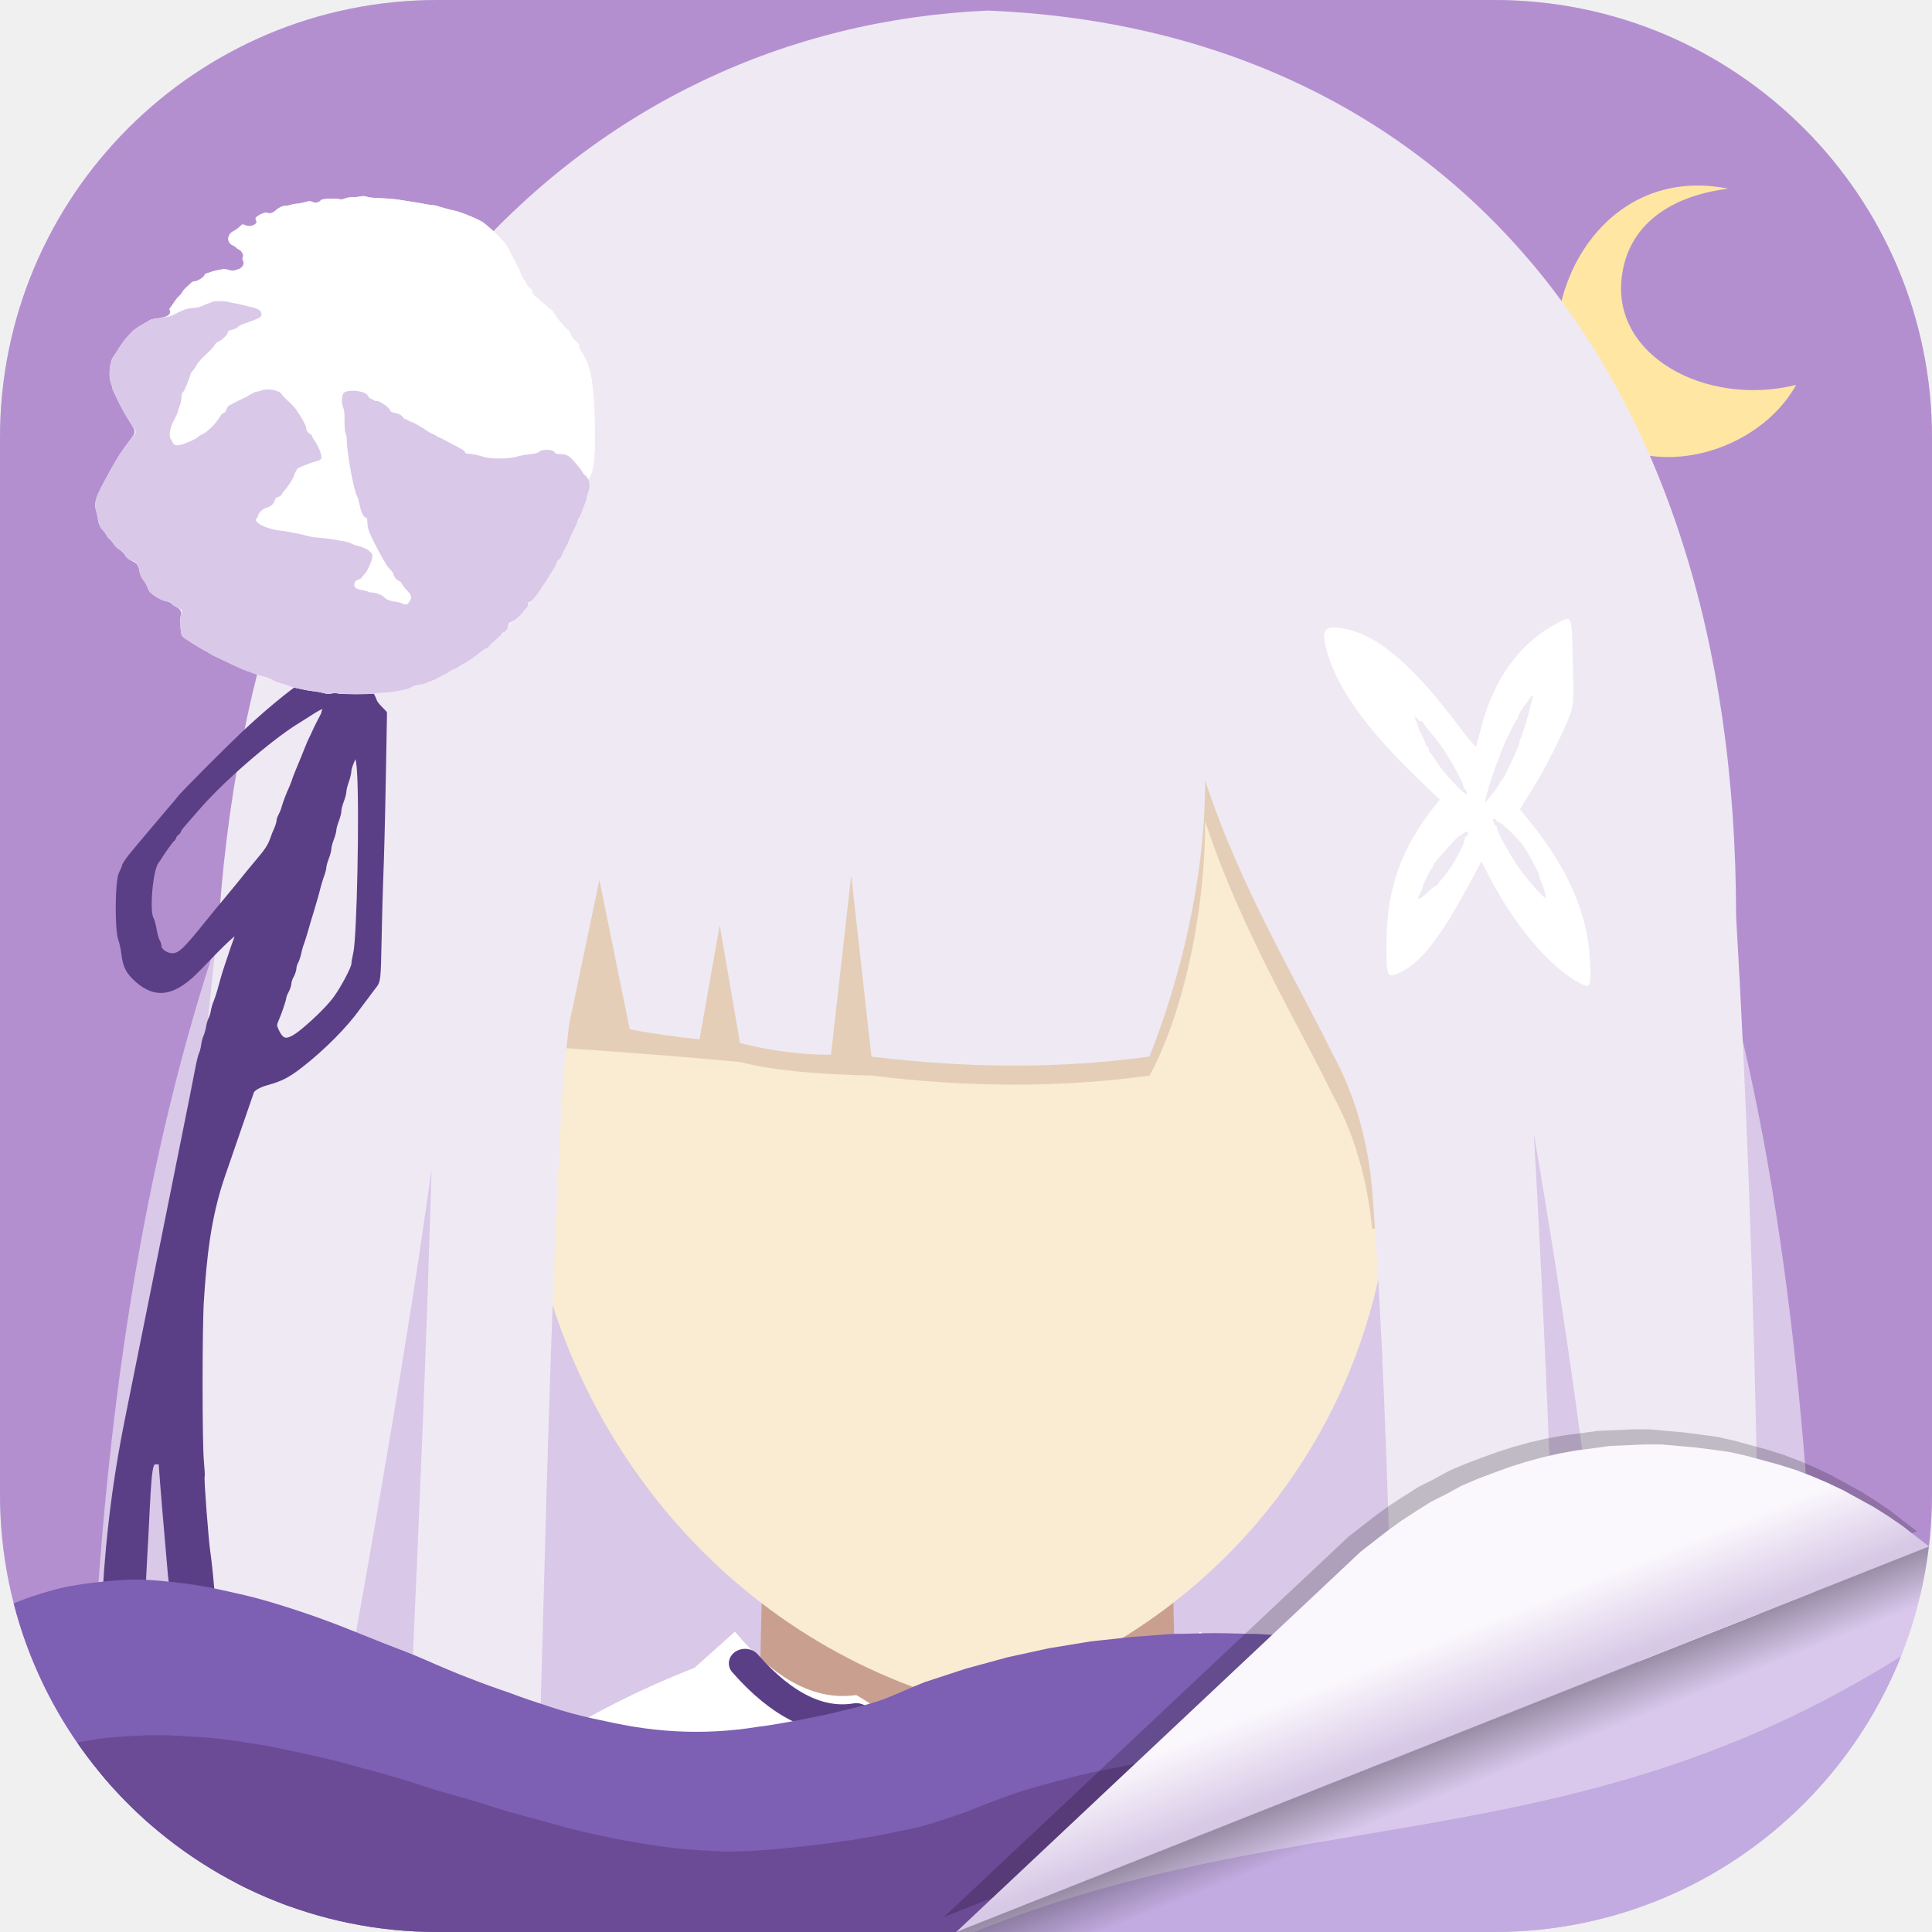
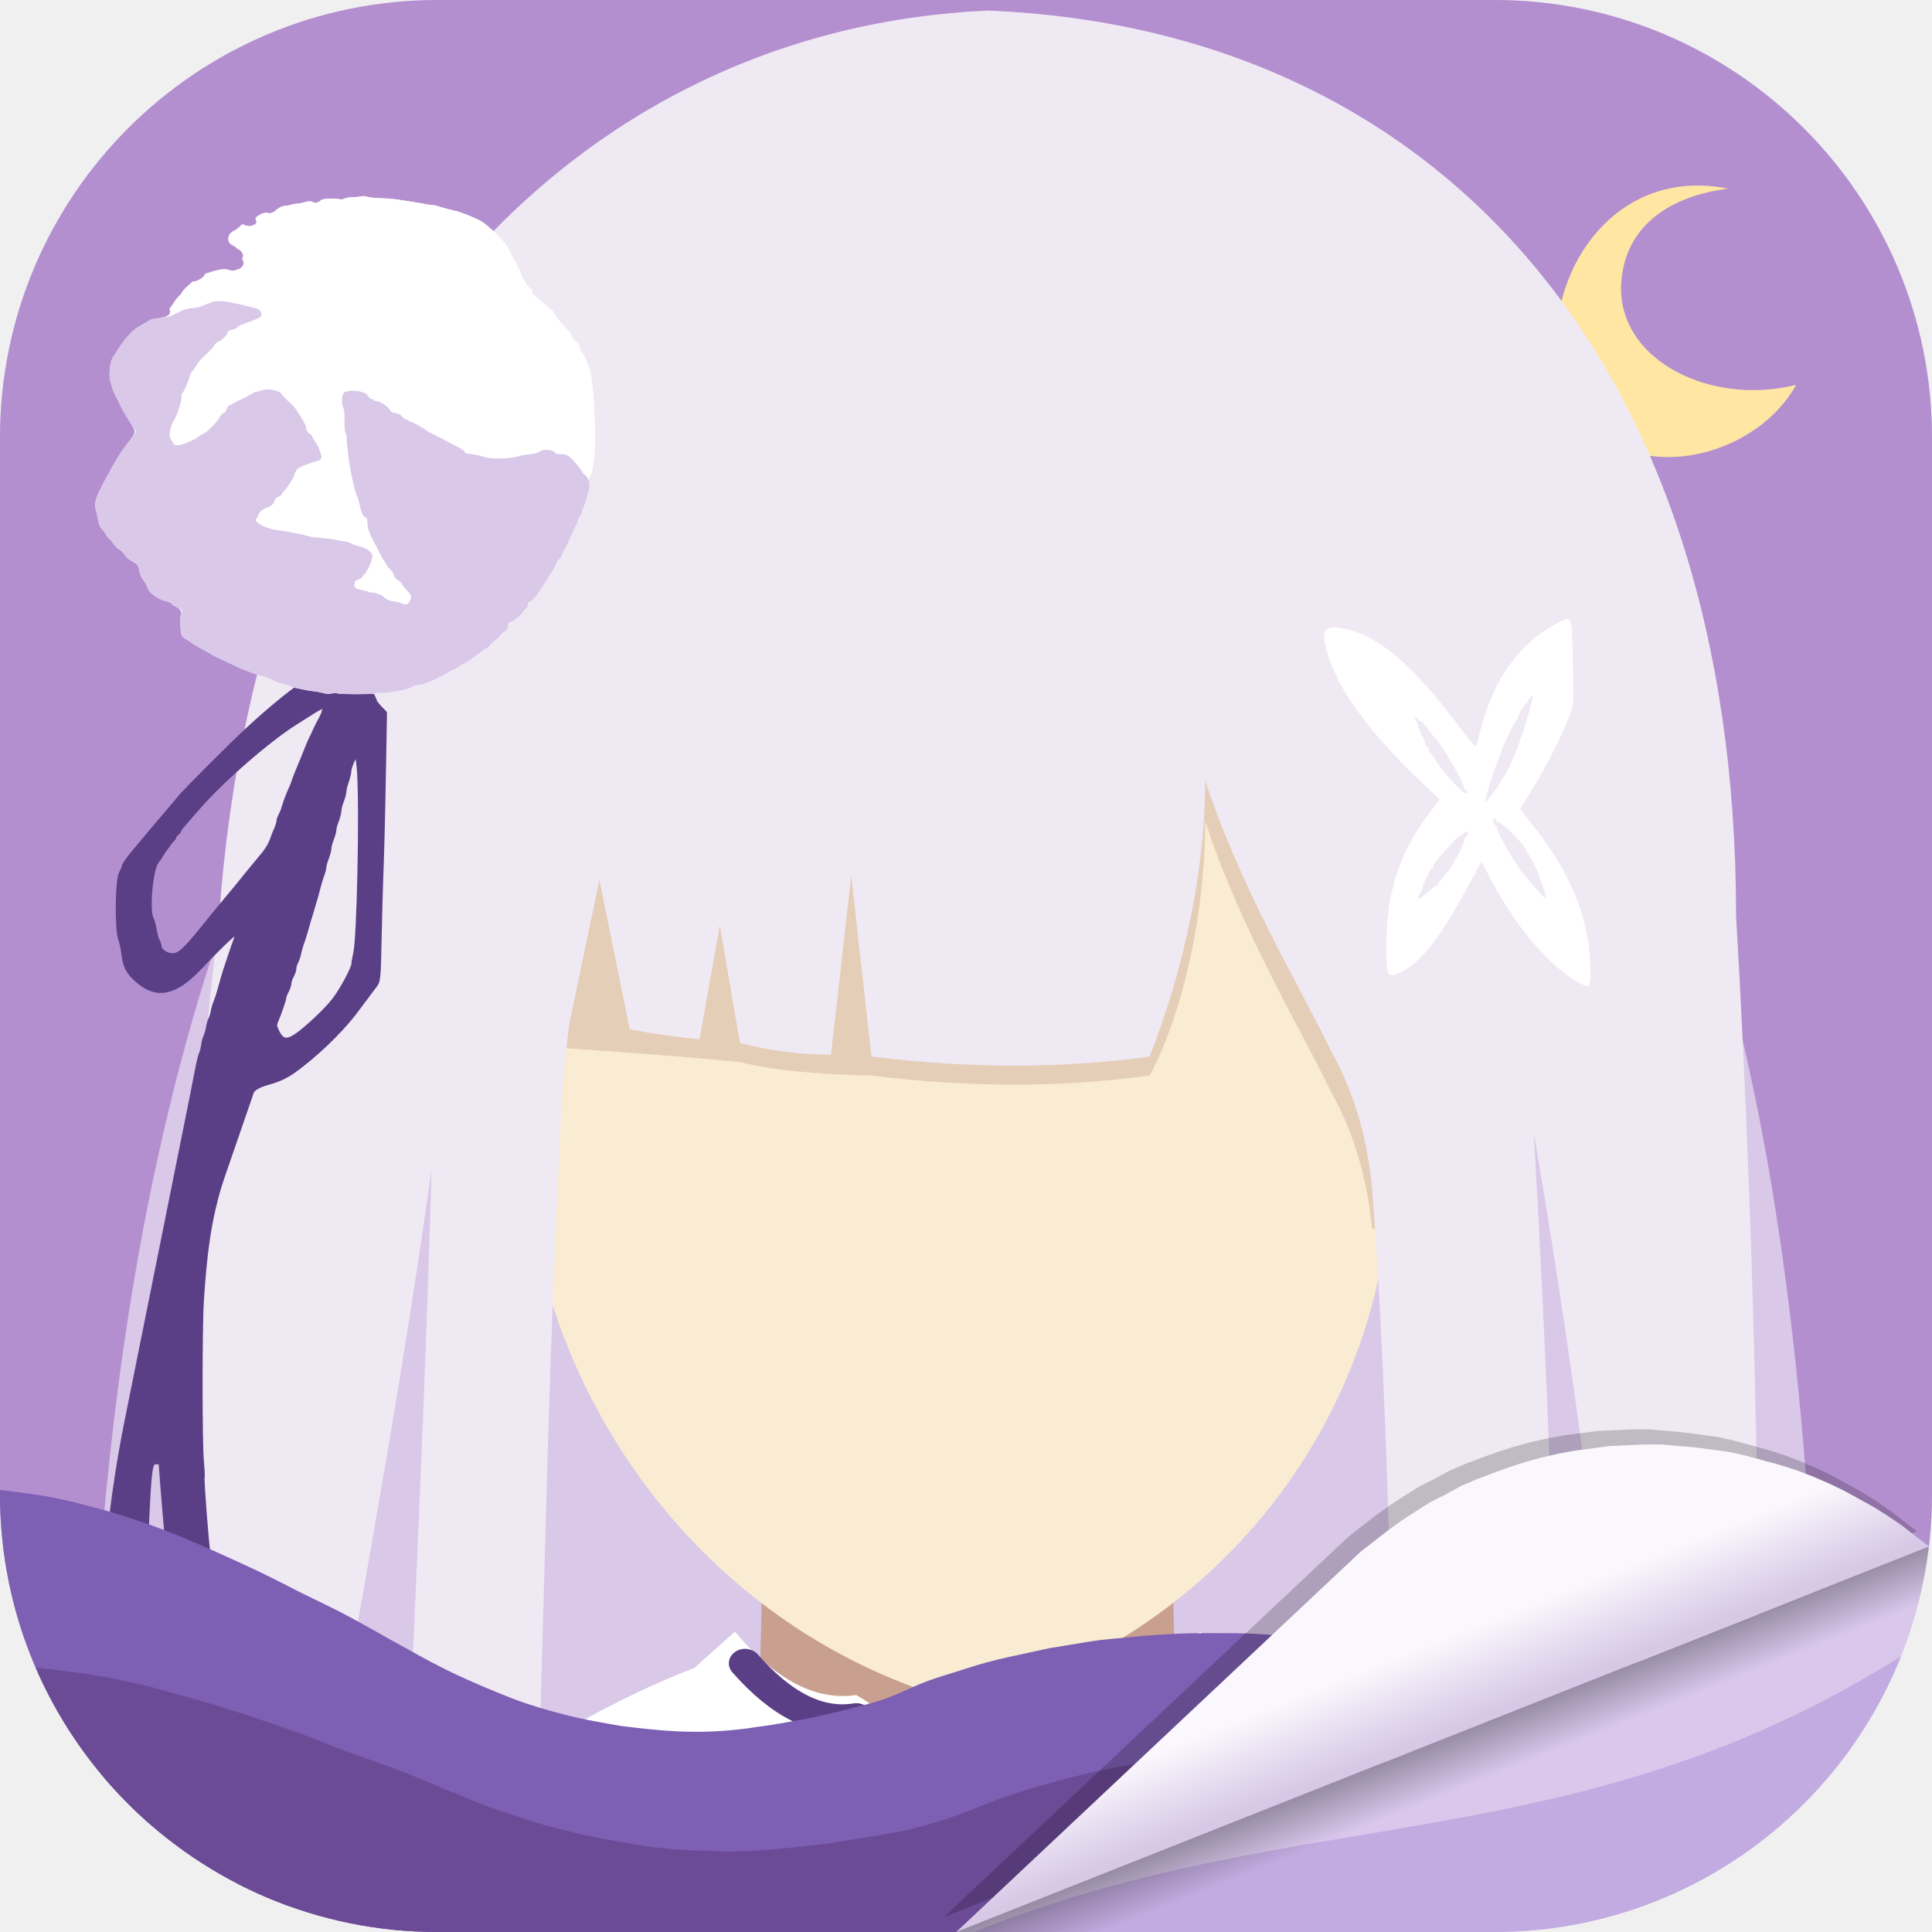
<svg xmlns="http://www.w3.org/2000/svg" viewBox="0 0 256 256">
  <defs>
    <clipPath id="cM">
      <rect width="256" height="256" rx="58" />
    </clipPath>
    <clipPath id="shM">
      <path d="M0 0 L256 0 L256 204.76 L126.68 256 L0 256 Z" />
    </clipPath>
    <linearGradient id="flM" gradientUnits="userSpaceOnUse" x1="191.0" y1="229.5" x2="182.5" y2="208.1">
      <stop offset="0" stop-color="#d7c8e6" />
      <stop offset=".5" stop-color="#fbf8fd" />
      <stop offset="1" stop-color="#fbf8fd" />
    </linearGradient>
    <linearGradient id="gsM" gradientUnits="userSpaceOnUse" x1="191.3" y1="230.4" x2="193.9" y2="236.9">
      <stop offset="0" stop-color="#000" stop-opacity=".3" />
      <stop offset="1" stop-color="#000" stop-opacity="0" />
    </linearGradient>
  </defs>
  <g clip-path="url(#cM)">
    <rect width="256" height="256" fill="#d9c8ec" />
    <path d="M120 260 C170 236 210 250 260 214 V260Z" fill="#c2abe0" />
    <path d="M126.68 256 L256 204.76 L256 256 Z" fill="url(#gsM)" />
    <g clip-path="url(#shM)">
      <rect width="256" height="256" fill="#b48fd0" />
      <path d="M229 25 C209 21 200 47 211 57 C219 64 233 60 238 51 C226 54 213 47 215 36 C216 30 221 26 229 25 Z" fill="#ffe7a3" />
      <g transform="translate(-46 -13) scale(1.34 1.2)">
        <path d="M44 256 C40 180 48 120 70 80 C92 40 164 40 190 80 C212 116 216 180 214 256 Z" fill="#d9c8e8" />
        <path d="M110 170 L150 170 L151 220 L109 220 Z" fill="#c9a08f" />
        <path d="M86 100 L86 138 C88 168 106 192 130 199 C154 192 172 168 172 138 L172 100 Z" fill="#f9ecd2" />
        <path d="M58 256 C60 226 80 205 103 195 L107 191 Q113 199 119 198 Q125 202 130 208 Q135 202 141 198 Q147 199 153 191 L157 195 C180 205 200 226 202 256 Z" fill="#ffffff" />
        <path d="M108 194.5 Q113.5 201.5 119 200.5 Q125 204.5 130 210.5 Q135 204.5 141 200.5 Q146.5 201.5 152 194.5" fill="none" stroke="#5b3f86" stroke-width="3.2" stroke-linecap="round" stroke-linejoin="round" />
        <path d="M92 102 L92 96 L140 84 L168 84 L168 102 Z" fill="#f9ecd2" />
        <path d="M88 92 L88 126.4 Q100 127.3 107.5 128.1 Q112 129.4 120.5 129.6 Q135 131.6 148 129.6 C151 123.5 153.5 112.5 153.5 101.5 C157 113.5 163 124.5 166 131.5 C168 135.5 169.5 140.5 170 146.5 L172 146.5 L172 92 Z" fill="#c9a08f" opacity=".4" />
        <path d="M50 256 C50 200 52 150 56 112 C60 50 92 14 132 12 C176 14 206 50 206 112 C208 150 209 200 208 256 L174 256 C172 210 172 170 170 142 C169.5 136 168 131 166 127 C163 120 157 109 153.5 97 C153.5 108 151 119 148 127.5 Q135 129.5 120.5 127.5 L118.5 107.5 L116.5 127.3 Q112 127.3 107.5 126 L105.5 113 L103.5 125.6 Q100 125.2 96.6 124.5 L93.6 108 L90.6 124 L90 130 C88 170 88 210 86 256 Z" fill="#efe9f4" />
        <path d="M77 140 C76 180 74 215 73 256 L60 256 C65 215 72 180 77 140 Z" fill="#d9c8e8" />
        <path d="M186 136 C188 175 189 215 189 256 L197 256 C196 215 192 175 186 136 Z" fill="#d9c8e8" />
        <g transform="translate(69.2 84.1) scale(0.1235) translate(-355 -87)">
          <g transform="translate(0 1480) scale(0.1 -0.1)" fill="#5b3f86" stroke="#5b3f86" stroke-width="60" stroke-linejoin="round">
            <path d="M3499 13900 C3475 13884 3445 13870 3433 13870 C3421 13870 3408 13865 3405 13860 C3399 13850 3200 13750 3187 13750 C3154 13750 2908 13530 2711 13324 C2577 13185 2195 12758 2172 12720 C2163 12706 2121 12651 2080 12598 C2039 12544 1978 12464 1945 12420 C1912 12376 1860 12307 1830 12267 C1771 12191 1730 12126 1730 12109 C1730 12103 1720 12078 1708 12052 C1677 11989 1674 11551 1703 11465 C1712 11438 1724 11376 1729 11328 C1741 11225 1763 11176 1831 11108 C1982 10957 2118 10987 2312 11213 C2516 11452 2612 11551 2627 11539 C2642 11526 2641 11499 2622 11445 C2616 11429 2601 11381 2589 11340 C2577 11299 2561 11245 2553 11220 C2545 11195 2533 11150 2525 11120 C2517 11090 2504 11036 2495 11000 C2486 10964 2472 10919 2465 10900 C2457 10881 2448 10845 2444 10820 C2441 10795 2432 10764 2425 10750 C2418 10736 2409 10703 2406 10677 C2402 10651 2393 10615 2386 10597 C2378 10579 2369 10541 2366 10511 C2362 10481 2354 10448 2348 10437 C2343 10426 2327 10356 2315 10281 C2302 10206 2284 10106 2276 10058 L1753.2 7153.5 C1676.8 6729 1623.7 6304.5 1594 5880 C1591 5844 1587 5781 1585 5739 C1584 5698 1579 5654 1576 5642 C1572 5630 1566 5545 1564 5453 C1557 5252 1551 5073 1549 5045 C1548 5034 1549 4994 1550 4955 C1551 4917 1552 4856 1551 4820 C1549 4684 1559 4262 1566 4190 C1570 4149 1573 4106 1572 4095 C1568 4024 1570 3949 1576 3939 C1580 3932 1584 3857 1586 3772 C1588 3686 1594 3594 1600 3566 C1605 3538 1610 3506 1609 3495 C1609 3484 1612 3426 1616 3365 C1619 3305 1622 3246 1622 3235 C1622 3224 1628 3179 1636 3135 C1651 3049 1660 2957 1665 2845 C1671 2708 1680 2650 1755 2225 C1797 1989 1833 1773 1835 1745 C1845 1617 1883 1435 1907 1403 C1942 1355 2009 1314 2046 1318 C2090 1322 2130 1397 2119 1455 C2114 1477 2109 1524 2106 1560 C2103 1596 2094 1661 2086 1705 C2078 1749 2076 1792 2080 1800 C2084 1808 2082 1848 2074 1889 C2066 1929 2062 1965 2065 1969 C2067 1973 2058 2038 2044 2114 C2031 2189 2021 2254 2024 2258 C2026 2262 2024 2288 2019 2315 C2013 2343 2007 2418 2005 2483 C2002 2547 1994 2638 1985 2684 C1976 2730 1970 2772 1971 2776 C1973 2781 1970 2814 1967 2850 C1963 2886 1958 2964 1955 3023 C1953 3082 1948 3135 1945 3140 C1937 3153 1930 3245 1925 3402 C1923 3472 1919 3534 1915 3539 C1909 3549 1904 3625 1895 3820 C1892 3883 1888 3951 1886 3970 C1881 4012 1880 4068 1882 4095 C1883 4106 1880 4165 1876 4225 C1871 4286 1869 4360 1869 4390 C1870 4420 1871 4450 1871 4455 C1871 4461 1868 4501 1864 4545 C1861 4589 1858 4632 1859 4640 C1859 4648 1860 4687 1859 4725 C1859 4764 1859 4932 1859 5100 C1859 5268 1859 5423 1859 5445 C1858 5517 1865 5749 1873 5895 C1875 5939 1881 6049 1885 6140 C1914 6801 1913 6800 1985 6800 C2027 6800 2027 6800 2029 6743 C2031 6687 2080 6038 2101 5780 C2107 5711 2118 5643 2126 5628 C2134 5614 2140 5582 2140 5558 C2140 5535 2147 5470 2155 5416 C2163 5361 2170 5297 2170 5274 C2170 5220 2189 5092 2201 5065 C2206 5054 2215 5014 2220 4975 C2226 4937 2232 4889 2235 4870 C2238 4851 2245 4797 2252 4750 C2258 4703 2269 4654 2275 4640 C2287 4616 2290 4597 2310 4431 C2315 4391 2324 4352 2330 4345 C2335 4339 2343 4311 2346 4284 C2349 4257 2355 4226 2360 4215 C2365 4204 2371 4169 2374 4137 C2376 4105 2383 4073 2388 4067 C2399 4053 2430 3906 2430 3869 C2430 3855 2439 3827 2449 3807 C2460 3786 2471 3741 2475 3707 C2479 3673 2485 3641 2489 3635 C2493 3630 2503 3598 2510 3565 C2517 3532 2527 3501 2532 3496 C2536 3490 2540 3469 2540 3447 C2540 3426 2549 3390 2559 3366 C2570 3343 2582 3299 2586 3269 C2590 3239 2597 3209 2603 3202 C2612 3191 2629 3130 2650 3035 C2655 3013 2668 2971 2680 2942 C2691 2913 2700 2877 2700 2862 C2700 2847 2709 2818 2720 2798 C2730 2778 2742 2738 2746 2708 C2750 2679 2761 2644 2770 2630 C2780 2616 2791 2585 2795 2560 C2799 2535 2806 2510 2811 2504 C2815 2499 2826 2469 2834 2439 C2855 2360 2890 2248 2901 2228 C2906 2218 2910 2204 2910 2195 C2910 2181 2925 2148 2976 2048 C2989 2021 3000 1991 3000 1979 C3000 1968 3010 1944 3022 1928 C3033 1911 3047 1877 3051 1852 C3056 1827 3068 1801 3079 1794 C3089 1786 3100 1764 3103 1741 C3106 1719 3117 1688 3129 1671 C3141 1655 3150 1634 3150 1623 C3150 1613 3161 1584 3175 1558 C3189 1532 3200 1506 3200 1499 C3200 1487 3224 1431 3266 1348 C3279 1321 3290 1289 3290 1276 C3290 1263 3300 1240 3311 1225 C3323 1210 3337 1177 3342 1152 C3346 1127 3359 1097 3370 1085 C3381 1073 3390 1053 3391 1039 C3391 1003 3462 950 3509 950 C3591 950 3637 1102 3585 1204 C3571 1231 3560 1263 3560 1276 C3560 1288 3549 1318 3535 1341 C3521 1365 3510 1398 3510 1413 C3510 1428 3501 1453 3490 1468 C3480 1483 3466 1517 3460 1543 C3454 1570 3441 1603 3431 1618 C3420 1633 3409 1665 3406 1690 C3402 1714 3392 1742 3383 1752 C3374 1762 3363 1793 3359 1821 C3354 1849 3343 1881 3335 1890 C3326 1900 3316 1928 3313 1952 C3310 1976 3299 2004 3288 2016 C3278 2027 3265 2063 3260 2095 C3255 2127 3244 2161 3235 2170 C3226 2179 3215 2213 3210 2245 C3205 2277 3193 2311 3184 2321 C3176 2330 3166 2358 3163 2382 C3161 2406 3150 2441 3140 2461 C3129 2480 3118 2516 3114 2541 C3110 2565 3098 2599 3088 2615 C3078 2632 3070 2654 3070 2665 C3070 2676 3060 2710 3049 2740 C3038 2770 3020 2829 3009 2870 C2998 2911 2984 2949 2979 2954 C2974 2960 2970 2974 2970 2986 C2970 2999 2966 3012 2960 3015 C2955 3018 2950 3032 2950 3045 C2950 3059 2939 3099 2925 3136 C2911 3172 2900 3216 2900 3234 C2900 3251 2891 3278 2880 3295 C2870 3311 2858 3349 2854 3380 C2851 3410 2844 3440 2839 3446 C2830 3457 2806 3542 2785 3635 C2777 3668 2764 3712 2756 3732 C2747 3753 2740 3788 2740 3810 C2740 3832 2732 3862 2723 3877 C2714 3891 2703 3923 2698 3949 C2694 3974 2686 4024 2680 4059 C2674 4095 2664 4133 2656 4144 C2649 4156 2640 4188 2636 4215 C2625 4292 2600 4411 2591 4429 C2587 4438 2575 4506 2565 4580 C2555 4655 2541 4722 2534 4731 C2526 4740 2520 4770 2520 4803 C2520 4834 2516 4861 2512 4864 C2507 4867 2500 4913 2497 4967 C2494 5021 2481 5112 2470 5170 C2443 5299 2435 5371 2411 5670 C2401 5800 2387 5939 2381 5980 C2367 6077 2328 6648 2335 6659 C2338 6664 2335 6726 2329 6796 C2315 6967 2315 7994 2329 8235 C2350.6 8606.7 2383 8978.3 2497.8 9350 L2730 10102 C2739.3 10132 2786 10166 2860 10189 C2972 10224 3025 10254 3130 10346 C3304 10497 3484 10700 3585 10859 C3591 10868 3609 10895 3625 10919 C3642 10943 3660 10970 3665 10979 C3671 10987 3691 11017 3710 11045 C3745 11095 3745 11095 3752 11470 C3756 11676 3761 11904 3764 11975 C3772 12211 3779 12489 3787 12990 L3795 13485 L3759 13526 C3739 13549 3719 13578 3715 13591 C3712 13604 3699 13635 3687 13660 C3676 13685 3658 13723 3649 13745 C3603 13849 3564 13924 3554 13927 C3548 13929 3524 13917 3499 13900 z M3349 13546 C3358 13536 3357 13530 3345 13520 C3337 13513 3330 13501 3330 13493 C3330 13484 3321 13461 3311 13441 C3301 13421 3280 13376 3265 13340 C3251 13304 3233 13262 3225 13245 C3218 13229 3207 13199 3200 13180 C3182 13128 3154 13053 3125 12975 C3111 12937 3095 12892 3091 12875 C3086 12859 3076 12829 3068 12810 C3048 12763 3021 12683 3009 12636 C3004 12615 2993 12585 2985 12569 C2977 12554 2970 12531 2970 12520 C2970 12508 2962 12478 2952 12452 C2941 12426 2925 12380 2916 12350 C2897 12293 2872 12250 2807 12165 C2765 12110 2706 12029 2645 11944 C2623 11914 2578 11853 2545 11809 C2512 11766 2449 11680 2405 11619 C2212 11350 2173 11310 2103 11310 C2052 11310 1990 11359 1990 11399 C1990 11411 1984 11433 1976 11448 C1968 11463 1957 11508 1951 11549 C1945 11589 1934 11632 1928 11644 C1891 11710 1920 12089 1968 12160 C1977 12174 1987 12190 1990 12195 C2010 12234 2084 12351 2096 12361 C2104 12367 2110 12378 2110 12385 C2110 12391 2119 12405 2130 12415 C2141 12425 2150 12437 2150 12442 C2150 12453 2153 12458 2312 12660 C2503 12904 2875 13263 3090 13413 C3104 13422 3156 13459 3205 13494 C3296 13559 3328 13571 3349 13546 z M3615 12962 C3635 12612 3614 11483 3585 11341 C3577 11301 3570 11257 3570 11244 C3570 11207 3487 11031 3425 10935 C3380 10865 3285 10757 3185 10662 C3030 10513 2970 10518 2916 10683 C2913 10693 2918 10723 2929 10748 C2953 10809 2990 10931 2990 10950 C2991 10958 2999 10983 3010 11005 C3021 11027 3029 11058 3030 11073 C3030 11088 3039 11118 3050 11140 C3061 11162 3070 11192 3070 11207 C3070 11222 3077 11248 3085 11264 C3093 11280 3104 11316 3109 11344 C3114 11372 3125 11415 3134 11440 C3142 11465 3153 11504 3159 11528 C3180 11610 3192 11656 3210 11720 C3242 11839 3251 11875 3262 11925 C3268 11953 3281 12001 3291 12033 C3302 12064 3310 12100 3310 12113 C3310 12125 3319 12161 3330 12193 C3341 12224 3350 12262 3350 12278 C3350 12293 3359 12331 3370 12363 C3381 12394 3390 12431 3390 12445 C3390 12459 3399 12496 3410 12527 C3421 12559 3430 12598 3430 12615 C3430 12632 3439 12671 3450 12703 C3461 12734 3470 12772 3470 12787 C3470 12803 3479 12844 3490 12878 C3501 12913 3510 12955 3510 12972 C3510 13000 3543 13092 3563 13118 C3590 13153 3607 13103 3615 12962 z" />
          </g>
        </g>
        <g transform="translate(72 54) scale(0.072) translate(-470 -350)">
          <g transform="translate(0 880) scale(0.1 -0.1)" fill="#ffffff">
            <path d="M4405 8279 c-22 -4 -66 -8 -97 -8 -32 -1 -79 -9 -105 -20 -31 -12 -55 -16 -68 -10 -11 4 -60 8 -108 8 -88 1 -104 -3 -185 -49 -32 -17 -36 -17 -78 -2 -41 15 -47 15 -119 -6 -41 -12 -90 -22 -109 -22 -18 0 -50 -7 -69 -15 -20 -8 -54 -15 -75 -15 -40 0 -90 -27 -142 -75 -34 -32 -75 -46 -102 -36 -64 23 -194 -68 -165 -116 32 -51 -68 -105 -138 -74 -45 20 -45 20 -93 -27 -26 -26 -61 -54 -78 -63 -93 -49 -94 -177 0 -222 20 -9 36 -21 36 -26 0 -5 16 -18 35 -30 44 -26 70 -81 57 -119 -6 -19 -4 -38 5 -60 35 -84 -88 -173 -188 -138 -92 32 -313 -26 -352 -92 -19 -33 -100 -82 -136 -82 -19 0 -138 -125 -161 -169 -10 -20 -33 -49 -50 -66 -18 -16 -42 -50 -55 -75 -13 -25 -35 -60 -49 -79 -18 -25 -23 -39 -16 -55 19 -52 -22 -94 -109 -111 -13 -2 -31 -7 -42 -10 -11 -4 -37 -8 -59 -9 -21 -2 -51 -12 -66 -22 -14 -10 -48 -32 -74 -49 -120 -76 -132 -86 -209 -175 -56 -65 -102 -135 -151 -225 -24 -44 -49 -87 -56 -95 -57 -68 -81 -306 -42 -419 10 -30 18 -62 18 -72 0 -10 9 -38 20 -61 10 -24 42 -96 69 -161 28 -65 89 -188 137 -275 109 -199 111 -167 -17 -358 -107 -161 -118 -181 -236 -416 -215 -429 -232 -489 -186 -655 8 -32 16 -78 18 -103 2 -47 41 -136 70 -160 9 -8 30 -40 46 -72 16 -32 34 -58 40 -58 5 0 28 -29 51 -65 23 -38 58 -77 81 -93 23 -15 51 -43 64 -62 41 -66 76 -101 121 -123 60 -29 81 -60 92 -133 10 -70 30 -121 71 -177 16 -22 37 -65 45 -95 9 -30 25 -61 36 -71 10 -9 31 -28 46 -42 39 -37 138 -91 175 -95 33 -4 77 -29 77 -43 0 -5 24 -23 54 -40 62 -35 86 -79 68 -130 -15 -42 -5 -276 13 -311 8 -15 29 -37 47 -49 18 -12 60 -41 93 -66 67 -50 97 -70 168 -112 27 -15 61 -37 75 -49 15 -12 50 -32 77 -46 51 -26 89 -46 295 -156 96 -51 419 -182 449 -182 4 0 20 -10 35 -21 23 -18 212 -91 311 -119 83 -24 206 -51 260 -56 33 -3 91 -15 128 -26 58 -16 76 -18 121 -8 39 8 61 8 82 0 36 -14 483 -14 519 0 13 5 37 9 52 9 141 -3 362 41 441 87 23 14 67 29 96 34 53 9 237 81 266 104 8 7 45 29 82 50 37 20 70 41 74 47 4 6 27 20 53 32 25 11 61 33 80 50 19 16 50 36 70 44 19 8 67 43 107 76 40 34 103 85 140 112 36 28 75 59 86 70 250 254 259 263 274 309 9 26 27 54 41 64 86 58 164 149 236 273 16 27 32 49 37 49 18 0 138 187 235 365 21 39 53 95 71 125 18 30 40 75 49 100 9 24 24 54 34 65 20 22 93 179 151 325 20 52 48 118 60 145 27 59 61 150 99 260 16 45 33 90 40 102 6 12 17 55 25 95 8 40 20 87 26 103 17 43 21 114 9 153 -9 28 -7 41 14 85 14 29 28 70 31 92 3 22 11 81 18 130 20 139 16 836 -6 1035 -9 85 -20 194 -25 242 -15 134 -85 339 -144 420 -11 15 -21 45 -23 68 -2 35 -10 48 -48 81 -31 28 -51 57 -66 97 -12 31 -36 71 -53 89 -62 61 -146 175 -173 233 -9 19 -47 64 -86 100 -159 148 -218 208 -219 221 -2 38 -10 56 -38 79 -16 14 -39 48 -51 77 -12 29 -28 58 -36 64 -8 6 -23 41 -34 78 -11 36 -40 107 -64 156 -25 50 -66 137 -91 194 -44 101 -145 232 -272 353 -15 15 -44 42 -64 62 -57 54 -327 182 -434 204 -27 6 -90 25 -140 42 -49 17 -124 35 -165 41 -41 5 -91 14 -110 20 -19 5 -87 18 -150 29 -63 10 -152 26 -196 34 -45 8 -149 18 -230 21 -92 3 -164 11 -189 20 -45 16 -53 16 -110 4z" />
          </g>
          <g transform="translate(0 880) scale(0.1 -0.1)" fill="#d9c8e8">
            <path d="M2390 6668 c-14 -8 -47 -22 -75 -32 -27 -10 -64 -27 -80 -37 -17 -10 -60 -21 -95 -24 -113 -11 -130 -18 -295 -110 -27 -15 -67 -29 -90 -31 -48 -3 -94 -12 -109 -22 -6 -4 -30 -7 -53 -7 -28 0 -52 -8 -70 -23 -15 -12 -48 -33 -73 -46 -25 -13 -54 -33 -64 -45 -11 -12 -25 -21 -32 -21 -7 0 -17 -6 -21 -14 -4 -7 -18 -18 -30 -25 -13 -6 -23 -17 -23 -24 0 -7 -16 -29 -35 -47 -46 -45 -185 -254 -185 -279 0 -4 -9 -19 -20 -33 -63 -80 -90 -309 -50 -423 10 -27 21 -67 24 -89 3 -21 12 -46 21 -56 8 -9 15 -22 15 -30 0 -16 110 -270 125 -290 11 -13 58 -98 103 -185 8 -16 24 -41 34 -54 24 -31 23 -73 -2 -96 -11 -10 -20 -24 -20 -30 0 -7 -7 -19 -16 -26 -9 -8 -37 -45 -62 -84 -25 -38 -61 -95 -81 -125 -20 -30 -43 -75 -53 -99 -9 -24 -24 -51 -32 -60 -8 -9 -25 -37 -36 -61 -11 -25 -25 -52 -30 -60 -12 -20 -80 -167 -80 -174 0 -2 -27 -60 -61 -128 -68 -138 -78 -224 -42 -355 8 -32 17 -78 18 -103 1 -25 10 -58 19 -75 9 -16 16 -35 16 -41 0 -5 13 -23 29 -38 16 -16 39 -51 51 -78 12 -28 29 -52 38 -55 9 -2 36 -37 60 -78 27 -46 51 -75 65 -79 31 -9 75 -50 82 -78 11 -42 70 -98 106 -103 53 -7 99 -71 99 -140 0 -44 33 -127 67 -172 15 -20 37 -66 49 -102 15 -47 28 -69 45 -78 13 -7 33 -23 44 -36 34 -40 124 -89 172 -92 40 -2 72 -23 73 -47 0 -3 30 -23 66 -43 77 -43 81 -50 61 -109 -12 -34 -14 -75 -11 -170 5 -143 12 -168 51 -193 15 -9 46 -32 67 -50 22 -18 45 -33 51 -33 6 0 22 -12 36 -26 13 -15 40 -34 59 -43 19 -9 46 -24 60 -34 76 -54 100 -69 145 -92 28 -14 82 -43 120 -65 39 -22 81 -44 95 -50 14 -5 32 -14 40 -20 84 -56 283 -140 465 -197 28 -9 61 -25 76 -37 14 -11 65 -34 115 -50 49 -16 114 -40 145 -53 31 -12 65 -23 75 -23 11 0 51 -9 89 -19 39 -11 99 -23 135 -26 36 -4 96 -16 133 -27 58 -16 76 -18 121 -8 39 8 61 8 82 0 36 -14 483 -14 519 0 13 5 37 9 52 9 141 -3 406 51 448 91 11 11 46 23 82 29 34 5 77 17 95 25 18 8 62 27 98 41 36 15 72 33 80 40 8 8 42 28 75 45 33 17 71 42 85 54 14 13 40 28 58 34 19 7 50 26 70 43 19 17 51 38 71 46 19 8 66 41 105 74 144 121 206 169 216 169 6 0 18 13 28 28 9 15 52 61 95 101 42 41 77 79 77 86 0 6 11 17 24 23 33 15 55 50 64 103 7 39 12 45 47 59 40 15 124 97 159 155 10 17 30 42 44 57 16 18 25 38 24 58 0 24 4 31 24 36 36 9 109 118 248 366 35 62 75 133 89 158 14 25 28 59 31 75 3 17 16 39 30 50 13 11 27 31 31 45 4 14 29 71 56 128 27 56 49 105 49 110 0 10 50 132 87 212 17 36 33 80 37 99 3 19 12 42 20 50 7 9 21 43 31 76 9 33 27 85 40 115 12 30 26 77 29 103 4 27 14 67 22 90 36 98 19 209 -39 260 -18 15 -36 41 -42 56 -5 16 -49 79 -96 139 -94 119 -113 130 -227 134 -36 1 -45 6 -58 29 -23 45 -175 49 -209 6 -14 -18 -77 -34 -160 -42 -38 -4 -106 -18 -150 -33 -111 -36 -355 -38 -450 -4 -72 26 -178 49 -233 51 -14 1 -26 10 -32 26 -9 23 -40 45 -164 115 -25 14 -76 44 -114 68 -39 23 -74 42 -78 42 -4 0 -17 8 -28 18 -12 10 -37 25 -56 32 -19 8 -51 27 -70 42 -58 48 -198 138 -219 141 -11 2 -28 10 -38 19 -10 9 -29 19 -43 23 -14 3 -33 19 -42 36 -17 29 -59 53 -109 63 -43 8 -59 18 -65 41 -11 45 -159 155 -186 139 -5 -3 -17 0 -26 8 -9 8 -30 20 -47 27 -20 7 -35 24 -46 49 -34 81 -310 104 -338 29 -21 -57 -22 -151 -1 -209 17 -49 20 -82 20 -215 0 -121 4 -165 15 -187 8 -15 15 -51 15 -80 1 -217 94 -787 145 -886 7 -14 19 -56 25 -94 24 -131 53 -210 83 -224 15 -7 27 -16 27 -20 5 -131 13 -171 51 -261 53 -125 160 -352 172 -369 6 -7 20 -35 33 -62 13 -27 41 -68 63 -91 22 -23 42 -55 45 -74 8 -41 38 -81 77 -100 16 -9 32 -27 35 -42 4 -14 31 -55 61 -90 78 -92 84 -117 40 -190 -24 -42 -47 -48 -93 -24 -21 11 -58 23 -83 26 -86 12 -140 35 -167 71 -27 35 -123 74 -184 74 -16 0 -31 4 -35 9 -3 5 -31 15 -63 21 -104 22 -135 44 -128 92 9 54 11 56 62 78 24 11 44 25 44 33 0 7 12 24 26 38 43 39 116 220 116 286 1 61 -84 127 -202 157 -33 9 -73 25 -88 36 -15 11 -54 25 -87 31 -33 6 -90 17 -126 25 -64 14 -186 30 -286 38 -27 2 -76 13 -108 24 -33 11 -87 25 -120 32 -33 6 -89 18 -124 27 -35 9 -82 17 -105 19 -198 16 -411 136 -341 194 8 7 15 18 15 24 2 50 59 115 120 135 56 18 93 54 110 106 13 41 21 50 50 60 21 7 38 21 45 37 6 15 18 34 27 45 46 51 131 194 144 242 15 60 42 110 64 122 75 38 186 85 235 98 72 20 87 41 73 104 -16 70 -49 149 -84 203 -18 28 -36 63 -40 78 -3 15 -19 33 -35 41 -27 14 -49 62 -49 106 0 19 -83 185 -105 209 -8 9 -15 21 -15 26 0 17 -65 98 -133 167 -37 37 -72 78 -77 91 -24 63 -191 101 -282 63 -18 -8 -49 -17 -69 -21 -21 -3 -42 -13 -49 -21 -7 -8 -18 -15 -25 -15 -7 0 -18 -7 -25 -15 -7 -8 -31 -24 -54 -35 -53 -26 -185 -100 -220 -123 -17 -11 -30 -33 -38 -62 -9 -34 -18 -47 -39 -54 -18 -6 -36 -26 -54 -63 -45 -90 -180 -239 -240 -264 -17 -7 -46 -28 -66 -47 -35 -34 -177 -102 -246 -117 -46 -11 -78 2 -92 37 -6 15 -18 39 -27 53 -31 51 -12 180 40 285 25 50 49 106 53 125 3 19 17 66 30 104 14 43 23 93 23 130 0 49 4 64 19 73 17 11 92 212 106 284 3 13 13 31 23 39 10 8 33 44 50 80 18 38 58 94 97 135 126 134 144 156 160 189 9 18 26 38 39 44 53 24 133 104 139 138 5 33 16 42 67 54 32 8 58 22 73 40 13 15 48 37 78 48 241 93 259 106 244 171 -10 45 -57 71 -170 95 -5 2 -41 12 -80 23 -38 12 -88 23 -110 26 -22 3 -53 10 -69 16 -47 19 -207 25 -236 9z" />
          </g>
          <g transform="translate(0 880) scale(0.1 -0.1)" fill="#ffffff">
            <path d="M4405 8279 c-22 -4 -66 -8 -97 -8 -61 -1 -101 -12 -124 -36 -14 -13 -19 -13 -44 0 -50 26 -268 15 -271 -13 -7 -66 -45 -81 -93 -37 -32 30 -62 31 -136 5 -30 -11 -74 -19 -96 -20 -23 0 -58 -7 -77 -15 -20 -8 -54 -15 -75 -15 -61 0 -157 -67 -146 -102 17 -57 -79 -73 -98 -16 -8 22 -70 9 -120 -25 -57 -39 -62 -49 -38 -77 28 -33 -21 -100 -72 -100 -11 0 -28 -4 -38 -10 -19 -10 -22 -8 -58 35 -16 19 -40 8 -67 -34 -10 -16 -40 -39 -65 -51 -106 -50 -118 -189 -20 -230 17 -7 35 -21 40 -30 5 -9 23 -23 39 -30 17 -7 33 -20 36 -30 11 -34 65 -26 65 10 0 33 54 17 70 -20 22 -54 -10 -91 -63 -71 -28 11 -73 -20 -60 -42 16 -28 59 -82 67 -86 50 -21 51 -60 1 -91 -42 -26 -58 -25 -91 5 -33 31 -74 22 -74 -15 0 -29 -57 -16 -94 22 -23 25 -96 21 -173 -10 -29 -11 -71 -23 -93 -27 -51 -9 -74 -29 -60 -55 13 -24 -14 -54 -42 -47 -11 3 -29 -4 -45 -19 -20 -19 -34 -23 -54 -19 -19 4 -31 1 -41 -10 -7 -9 -21 -25 -31 -35 -32 -31 -35 -34 -66 -69 -17 -19 -31 -40 -31 -47 0 -7 -18 -32 -40 -56 -22 -24 -56 -72 -76 -107 -19 -35 -41 -70 -49 -77 -16 -16 -11 -40 10 -48 24 -9 118 23 326 110 31 13 64 24 73 24 9 0 31 7 49 16 56 30 156 45 216 34 30 -5 82 -10 115 -10 191 0 458 -89 539 -179 42 -46 41 -45 25 -74 -18 -34 -36 -44 -138 -77 -52 -17 -101 -37 -110 -44 -8 -8 -38 -25 -67 -40 -68 -34 -123 -72 -140 -96 -8 -11 -31 -29 -51 -40 -20 -10 -66 -49 -102 -85 -36 -37 -87 -88 -114 -113 -26 -26 -55 -60 -64 -77 -8 -16 -40 -59 -72 -95 -31 -36 -68 -84 -84 -108 -15 -24 -41 -57 -57 -74 -16 -17 -29 -40 -29 -50 0 -10 -7 -32 -15 -48 -23 -45 -62 -157 -81 -235 -9 -38 -25 -87 -36 -108 -19 -38 -24 -58 -77 -337 -18 -91 -36 -179 -42 -196 -21 -69 1 -135 40 -118 9 4 39 15 66 24 53 19 157 77 188 105 10 9 32 21 47 27 16 5 32 19 35 30 4 10 20 27 36 37 63 38 147 149 181 239 25 68 38 88 62 101 16 9 43 29 60 45 35 32 148 107 198 131 18 8 44 21 58 29 156 85 285 115 405 95 28 -4 55 -8 62 -8 25 -2 115 -85 130 -119 8 -21 25 -50 37 -66 22 -31 49 -80 86 -154 12 -24 30 -52 40 -62 9 -9 32 -48 51 -86 18 -38 39 -76 47 -86 23 -28 183 -350 198 -400 8 -27 18 -48 23 -48 12 0 31 -48 31 -81 0 -48 -39 -79 -100 -79 -56 0 -169 -50 -227 -100 -17 -15 -35 -29 -40 -31 -12 -6 -63 -95 -63 -112 0 -8 -13 -32 -29 -54 -16 -22 -39 -60 -51 -83 -12 -24 -46 -72 -76 -109 -30 -36 -66 -82 -81 -101 -16 -19 -81 -87 -145 -152 -121 -122 -130 -138 -80 -155 64 -22 231 -73 272 -83 25 -6 79 -19 120 -30 41 -11 90 -20 108 -20 19 0 64 -9 100 -19 37 -11 97 -23 134 -26 44 -4 74 -13 89 -26 15 -13 37 -19 73 -19 149 -1 373 -52 494 -112 119 -58 134 -51 95 44 -14 35 -32 83 -41 108 -8 25 -27 74 -43 110 -15 36 -37 99 -49 140 -12 41 -33 109 -46 150 -93 292 -153 612 -154 823 0 37 -7 84 -15 104 -9 20 -15 66 -15 107 0 39 -7 109 -16 156 -9 47 -20 106 -24 133 -22 120 -15 443 11 516 22 64 30 71 85 71 63 0 284 -109 284 -140 0 -5 10 -12 23 -15 24 -8 53 -25 165 -101 40 -27 96 -63 125 -80 29 -18 68 -47 88 -65 20 -19 59 -47 88 -64 29 -16 76 -47 104 -67 28 -21 65 -43 83 -48 17 -6 36 -21 42 -34 7 -15 27 -29 58 -40 26 -9 54 -22 63 -30 9 -8 29 -27 45 -41 16 -15 57 -41 90 -59 34 -17 81 -45 106 -61 40 -25 104 -63 205 -118 78 -44 245 -110 297 -118 32 -5 86 -17 120 -25 115 -30 296 0 484 80 166 70 465 54 548 -29 14 -14 32 -25 39 -25 17 0 93 -71 122 -114 44 -63 86 -133 101 -168 31 -69 64 -57 76 29 5 32 13 87 19 123 37 236 11 1089 -40 1360 -26 133 -95 307 -138 347 -19 18 -23 32 -22 67 2 41 -1 47 -48 92 -40 38 -55 62 -68 106 -11 39 -22 59 -36 63 -11 4 -27 19 -36 33 -10 15 -33 46 -53 68 -47 55 -75 99 -101 156 -13 29 -31 51 -48 58 -14 6 -37 27 -51 46 -14 19 -38 42 -53 50 -15 8 -32 25 -38 37 -6 12 -27 33 -48 46 -39 24 -74 80 -66 103 6 17 -5 32 -33 47 -13 7 -32 33 -43 59 -11 26 -31 63 -45 83 -13 19 -33 65 -43 101 -10 37 -25 74 -34 83 -10 9 -17 23 -17 31 0 8 -11 35 -25 61 -13 27 -45 95 -71 153 -25 58 -56 116 -69 130 -13 14 -67 75 -121 135 -53 61 -110 116 -125 124 -16 8 -31 23 -35 33 -9 31 -298 168 -409 194 -124 29 -206 54 -227 69 -13 8 -41 15 -63 15 -22 0 -69 7 -105 15 -36 8 -117 24 -180 34 -63 11 -152 27 -196 35 -45 8 -149 18 -230 21 -92 3 -164 11 -189 20 -45 16 -53 16 -110 4z" />
            <path d="M4662 2711 c-6 -4 -25 -38 -43 -76 -17 -39 -43 -83 -58 -100 -27 -29 -34 -40 -86 -117 -13 -20 -33 -39 -45 -43 -70 -22 -44 -78 45 -96 84 -17 232 -61 315 -94 48 -19 95 -35 103 -35 9 0 28 -11 43 -25 31 -29 84 -33 108 -9 28 27 22 39 -82 164 -16 19 -37 49 -48 65 -10 17 -21 32 -25 35 -3 3 -23 35 -43 73 -21 37 -41 67 -45 67 -11 0 -87 130 -94 161 -7 29 -27 42 -45 30z" />
          </g>
        </g>
        <g transform="translate(178.3 99.3) scale(0.1495 0.1669) translate(-189 -212)">
          <g transform="translate(0 380) scale(0.1 -0.1)" fill="#ffffff">
            <path d="M2564 2860 c-253 -133 -424 -369 -509 -700 -15 -58 -29 -111 -31 -118 -2 -8 -51 48 -108 125 -298 398 -526 598 -738 648 -168 39 -191 5 -127 -190 76 -230 278 -501 604 -812 l128 -123 -45 -57 c-216 -276 -308 -545 -308 -904 0 -216 5 -225 97 -179 135 67 262 231 448 577 l84 155 32 -63 c175 -351 422 -644 626 -747 63 -32 67 -21 60 146 -14 312 -140 608 -395 923 l-69 86 74 119 c87 139 196 351 247 480 36 91 36 91 29 365 -7 328 -3 319 -99 269z m-170 -507 c-20 -88 -66 -246 -76 -257 -4 -6 -8 -19 -8 -29 0 -18 -97 -227 -110 -237 -4 -3 -15 -21 -26 -40 -10 -19 -27 -43 -37 -55 -9 -11 -26 -31 -37 -45 -20 -25 -20 -25 -14 5 10 50 57 195 82 255 5 14 16 41 22 60 19 54 93 205 102 208 4 2 8 10 8 18 0 13 33 67 50 84 3 3 13 17 23 33 10 15 20 27 22 27 3 0 3 -12 -1 -27z m-754 -134 c0 -5 6 -9 14 -9 8 0 16 -4 18 -9 4 -11 45 -63 81 -104 57 -65 187 -288 187 -322 0 -8 4 -15 9 -15 5 0 11 -12 14 -27 7 -38 -154 129 -203 210 -19 31 -38 57 -42 57 -4 0 -8 9 -8 20 0 11 -4 20 -10 20 -5 0 -10 7 -10 14 0 8 -11 36 -25 62 -14 26 -25 52 -25 58 0 6 -6 23 -14 38 -12 23 -12 26 0 21 8 -3 14 -9 14 -14z m520 -670 c0 -5 7 -9 15 -9 16 0 125 -105 160 -154 30 -42 104 -179 104 -194 1 -8 7 -28 15 -45 20 -45 36 -107 27 -107 -12 0 -126 129 -172 195 -64 91 -149 247 -149 272 0 7 -4 13 -9 13 -5 0 -11 11 -13 24 -4 17 -1 23 9 19 7 -3 13 -9 13 -14z m-190 -84 c0 -8 -4 -15 -9 -15 -5 0 -13 -14 -16 -32 -6 -27 -21 -59 -69 -143 -17 -31 -58 -87 -83 -115 -13 -14 -23 -28 -23 -32 0 -5 -5 -8 -10 -8 -6 0 -21 -10 -34 -22 -74 -73 -107 -85 -73 -27 9 17 17 35 17 41 0 15 53 122 62 126 4 2 8 9 8 15 0 7 17 31 38 54 20 22 57 64 82 92 25 28 49 51 53 51 5 0 15 7 23 15 9 8 20 15 25 15 5 0 9 -7 9 -15z" />
          </g>
        </g>
      </g>
-       <path d="M-4.0 215.4 C-3.1 214.9 -0.3 213.4 1.5 212.6 C3.3 211.8 5.2 211.2 7.0 210.7 C8.8 210.2 10.7 209.9 12.5 209.7 C14.3 209.5 16.2 209.3 18.0 209.3 C19.8 209.3 21.7 209.5 23.5 209.7 C25.3 209.9 27.2 210.2 29.0 210.6 C30.8 211.0 32.7 211.4 34.5 211.9 C36.3 212.4 38.2 213.0 40.0 213.6 C41.8 214.2 43.7 214.9 45.5 215.6 C47.3 216.3 49.2 217.1 51.0 217.8 C52.8 218.5 54.7 219.2 56.5 220.0 C58.3 220.8 60.2 221.6 62.0 222.3 C63.8 223.0 65.7 223.7 67.5 224.3 C69.3 225.0 71.2 225.6 73.0 226.2 C74.8 226.8 76.7 227.3 78.5 227.7 C80.3 228.1 82.2 228.5 84.0 228.8 C85.8 229.1 87.7 229.3 89.5 229.4 C91.3 229.5 93.2 229.5 95.0 229.4 C96.8 229.3 98.7 229.1 100.5 228.8 C102.3 228.6 104.2 228.2 106.0 227.9 C107.8 227.5 109.7 227.2 111.5 226.7 C113.3 226.3 115.2 225.8 117.0 225.2 C118.8 224.5 120.7 223.6 122.5 222.9 C124.3 222.3 126.2 221.7 128.0 221.1 C129.8 220.6 131.7 220.1 133.5 219.6 C135.3 219.2 137.2 218.8 139.0 218.4 C140.8 218.1 142.7 217.8 144.5 217.5 C146.3 217.3 148.2 217.1 150.0 216.9 C151.8 216.8 153.7 216.6 155.5 216.5 C157.3 216.5 159.2 216.4 161.0 216.4 C162.8 216.4 164.7 216.5 166.5 216.5 C168.3 216.6 170.2 216.7 172.0 216.9 C173.8 217.0 175.7 217.1 177.5 217.3 C179.3 217.5 181.2 217.6 183.0 217.8 C184.8 218.0 186.7 218.2 188.5 218.4 C190.3 218.6 192.2 218.8 194.0 219.0 C195.8 219.2 197.7 219.4 199.5 219.5 C201.3 219.7 203.2 219.8 205.0 219.9 C206.8 220.0 208.7 220.1 210.5 220.1 C212.3 220.2 214.2 220.2 216.0 220.2 C217.8 220.1 219.7 220.1 221.5 220.0 C223.3 219.8 225.2 219.7 227.0 219.5 C228.8 219.3 230.7 219.0 232.5 218.7 C234.3 218.4 236.2 217.7 238.0 217.7 C239.8 217.7 241.7 218.5 243.5 218.8 C245.3 219.1 247.2 219.3 249.0 219.5 C250.8 219.7 252.7 219.8 254.5 220.0 C256.3 220.1 259.1 220.1 260.0 220.2 V260 H0Z" fill="#7d5fb3" />
-       <path d="M-4.0 235.7 C-3.1 235.3 -0.3 234.0 1.5 233.3 C3.3 232.6 5.2 232.1 7.0 231.6 C8.8 231.1 10.7 230.8 12.5 230.5 C14.3 230.2 16.2 230.1 18.0 230.0 C19.8 229.9 21.7 229.9 23.5 230.0 C25.3 230.1 27.2 230.2 29.0 230.4 C30.8 230.6 32.7 230.9 34.5 231.2 C36.3 231.5 38.2 231.9 40.0 232.3 C41.8 232.7 43.7 233.1 45.5 233.6 C47.3 234.1 49.2 234.6 51.0 235.1 C52.8 235.6 54.7 236.2 56.5 236.8 C58.3 237.4 60.2 237.9 62.0 238.4 C63.8 238.9 65.7 239.6 67.5 240.1 C69.3 240.6 71.2 241.1 73.0 241.6 C74.8 242.1 76.7 242.6 78.5 243.0 C80.3 243.4 82.2 243.8 84.0 244.1 C85.8 244.4 87.7 244.7 89.5 244.9 C91.3 245.1 93.2 245.2 95.0 245.3 C96.8 245.4 98.7 245.3 100.5 245.2 C102.3 245.1 104.2 244.9 106.0 244.7 C107.8 244.5 109.7 244.3 111.5 244.0 C113.3 243.8 115.2 243.4 117.0 243.1 C118.8 242.7 120.7 242.4 122.5 241.9 C124.3 241.4 126.2 240.7 128.0 240.1 C129.8 239.4 131.7 238.6 133.5 238.0 C135.3 237.3 137.2 236.8 139.0 236.3 C140.8 235.8 142.7 235.3 144.5 234.9 C146.3 234.5 148.2 234.2 150.0 233.8 C151.8 233.5 153.7 233.3 155.5 233.1 C157.3 232.9 159.2 232.7 161.0 232.6 C162.8 232.5 164.7 232.5 166.5 232.4 C168.3 232.4 170.2 232.4 172.0 232.5 C173.8 232.6 175.7 232.7 177.5 232.8 C179.3 233.0 181.2 233.1 183.0 233.4 C184.8 233.6 186.7 233.8 188.5 234.1 C190.3 234.3 192.2 234.6 194.0 234.9 C195.8 235.1 197.7 235.4 199.5 235.7 C201.3 236.0 203.2 236.2 205.0 236.5 C206.8 236.7 208.7 237.0 210.5 237.2 C212.3 237.3 214.2 237.5 216.0 237.6 C217.8 237.7 219.7 237.8 221.5 237.8 C223.3 237.7 225.2 237.7 227.0 237.5 C228.8 237.4 230.7 237.2 232.5 236.9 C234.3 236.7 236.2 235.9 238.0 235.9 C239.8 235.9 241.7 236.7 243.5 236.9 C245.3 237.2 247.2 237.4 249.0 237.5 C250.8 237.7 252.7 237.8 254.5 237.8 C256.3 237.8 259.1 237.6 260.0 237.5 V260 H0Z" fill="#6b4a96" />
+       <path d="M-32.0 207.0 C-30.9 206.2 -27.3 203.8 -24.9 202.5 C-22.5 201.2 -20.1 200.3 -17.8 199.5 C-15.4 198.7 -13.0 198.3 -10.6 197.9 C-8.2 197.5 -5.8 197.2 -3.5 197.2 C-1.1 197.2 1.3 197.6 3.7 197.9 C6.1 198.2 8.5 198.7 10.8 199.3 C13.2 199.9 15.6 200.6 18.0 201.4 C20.4 202.2 22.8 203.1 25.1 204.1 C27.5 205.1 29.9 206.2 32.3 207.3 C34.7 208.4 37.1 209.6 39.4 210.8 C41.8 212.0 44.2 213.1 46.6 214.4 C49.0 215.7 51.4 217.1 53.8 218.4 C56.1 219.7 58.5 221.0 60.9 222.1 C63.3 223.2 65.7 224.2 68.0 225.1 C70.4 226.0 72.8 226.7 75.2 227.3 C77.6 227.9 80.0 228.3 82.3 228.7 C84.7 229.0 87.4 229.3 89.5 229.4 C91.6 229.5 93.2 229.5 95.0 229.4 C96.8 229.3 98.7 229.1 100.5 228.8 C102.3 228.6 104.2 228.2 106.0 227.9 C107.8 227.6 109.7 227.1 111.5 226.7 C113.3 226.2 115.2 225.8 117.0 225.2 C118.8 224.6 120.7 223.6 122.5 222.9 C124.3 222.2 126.2 221.7 128.0 221.1 C129.8 220.5 131.7 220.0 133.5 219.6 C135.3 219.2 137.2 218.8 139.0 218.4 C140.8 218.1 142.7 217.8 144.5 217.5 C146.3 217.2 148.2 217.1 150.0 216.9 C151.8 216.7 153.7 216.6 155.5 216.5 C157.3 216.4 159.2 216.4 161.0 216.4 C162.8 216.4 164.7 216.4 166.5 216.5 C168.3 216.6 170.2 216.8 172.0 216.9 C173.8 217.0 175.7 217.2 177.5 217.3 C179.3 217.5 181.2 217.6 183.0 217.8 C184.8 218.0 186.7 218.2 188.5 218.4 C190.3 218.6 192.2 218.8 194.0 219.0 C195.8 219.2 197.7 219.3 199.5 219.5 C201.3 219.7 203.2 219.8 205.0 219.9 C206.8 220.0 208.7 220.1 210.5 220.1 C212.3 220.1 214.2 220.2 216.0 220.2 C217.8 220.2 219.7 220.1 221.5 220.0 C223.3 219.9 225.2 219.7 227.0 219.5 C228.8 219.3 230.7 219.0 232.5 218.7 C234.3 218.4 236.2 217.7 238.0 217.7 C239.8 217.7 241.7 218.5 243.5 218.8 C245.3 219.1 247.2 219.3 249.0 219.5 C250.8 219.7 252.7 219.9 254.5 220.0 C256.3 220.1 259.1 220.2 260.0 220.2 V260 H0Z" fill="#7d5fb3" />
+       <path d="M-33.7 229.9 C-32.5 229.3 -28.9 227.2 -26.5 226.1 C-24.2 225.0 -21.8 224.2 -19.4 223.4 C-17.0 222.7 -14.6 222.0 -12.2 221.6 C-9.9 221.2 -7.5 220.9 -5.1 220.8 C-2.7 220.7 -0.3 220.7 2.0 220.8 C4.4 220.9 6.8 221.2 9.2 221.5 C11.6 221.8 14.0 222.2 16.3 222.7 C18.7 223.2 21.1 223.8 23.5 224.5 C25.9 225.2 28.3 225.8 30.6 226.6 C33.0 227.3 35.4 228.2 37.8 229.0 C40.2 229.8 42.6 230.8 44.9 231.7 C47.3 232.6 49.7 233.4 52.1 234.3 C54.5 235.2 56.9 236.2 59.2 237.2 C61.6 238.1 64.0 239.2 66.4 240.0 C68.8 240.8 71.2 241.6 73.5 242.2 C75.9 242.8 78.3 243.4 80.7 243.8 C83.1 244.2 85.5 244.7 87.8 244.9 C90.2 245.2 92.9 245.2 95.0 245.3 C97.1 245.4 98.7 245.3 100.5 245.2 C102.3 245.1 104.2 244.9 106.0 244.7 C107.8 244.5 109.7 244.3 111.5 244.0 C113.3 243.7 115.2 243.4 117.0 243.1 C118.8 242.8 120.7 242.4 122.5 241.9 C124.3 241.4 126.2 240.8 128.0 240.1 C129.8 239.4 131.7 238.6 133.5 238.0 C135.3 237.4 137.2 236.8 139.0 236.3 C140.8 235.8 142.7 235.3 144.5 234.9 C146.3 234.5 148.2 234.1 150.0 233.8 C151.8 233.5 153.7 233.3 155.5 233.1 C157.3 232.9 159.2 232.7 161.0 232.6 C162.8 232.5 164.7 232.4 166.5 232.4 C168.3 232.4 170.2 232.4 172.0 232.5 C173.8 232.6 175.7 232.7 177.5 232.8 C179.3 233.0 181.2 233.2 183.0 233.4 C184.8 233.6 186.7 233.8 188.5 234.1 C190.3 234.3 192.2 234.6 194.0 234.9 C195.8 235.2 197.7 235.4 199.5 235.7 C201.3 236.0 203.2 236.2 205.0 236.5 C206.8 236.8 208.7 237.0 210.5 237.2 C212.3 237.4 214.2 237.5 216.0 237.6 C217.8 237.7 219.7 237.8 221.5 237.8 C223.3 237.8 225.2 237.7 227.0 237.5 C228.8 237.3 230.7 237.2 232.5 236.9 C234.3 236.6 236.2 235.9 238.0 235.9 C239.8 235.9 241.7 236.6 243.5 236.9 C245.3 237.2 247.2 237.3 249.0 237.5 C250.8 237.7 252.7 237.8 254.5 237.8 C256.3 237.8 259.1 237.6 260.0 237.5 V260 H0Z" fill="#6b4a96" />
    </g>
    <path d="M255.6 204.9 L253.9 203.6 L252.1 202.2 L250.2 200.9 L248.3 199.7 L246.3 198.6 L244.3 197.5 L242.2 196.5 L240.1 195.6 L238.0 194.8 L235.8 194.1 L233.6 193.5 L231.4 192.9 L229.2 192.4 L227.0 192.1 L224.7 191.8 L222.4 191.6 L220.2 191.4 L217.9 191.4 L215.6 191.5 L213.3 191.6 L211.1 191.9 L208.8 192.2 L206.6 192.6 L204.4 193.1 L202.2 193.7 L200.0 194.4 L197.8 195.2 L195.7 196.0 L193.6 196.9 L191.6 198.0 L189.6 199.0 L187.7 200.2 L185.7 201.5 L183.9 202.8 L182.1 204.2 L180.3 205.6 L178.6 207.2 L178.6 207.2 L126.7 256.0 Z" transform="translate(-1.6 -2)" fill="#000" opacity=".2" />
    <path d="M255.6 204.9 L253.9 203.6 L252.1 202.2 L250.2 200.9 L248.3 199.7 L246.3 198.6 L244.3 197.5 L242.2 196.5 L240.1 195.6 L238.0 194.8 L235.8 194.1 L233.6 193.5 L231.4 192.9 L229.2 192.4 L227.0 192.1 L224.7 191.8 L222.4 191.6 L220.2 191.4 L217.9 191.4 L215.6 191.5 L213.3 191.6 L211.1 191.9 L208.8 192.2 L206.6 192.6 L204.4 193.1 L202.2 193.7 L200.0 194.4 L197.8 195.2 L195.7 196.0 L193.6 196.9 L191.6 198.0 L189.6 199.0 L187.7 200.2 L185.7 201.5 L183.9 202.8 L182.1 204.2 L180.3 205.6 L178.6 207.2 L178.6 207.2 L126.7 256.0 Z" fill="url(#flM)" />
  </g>
</svg>
